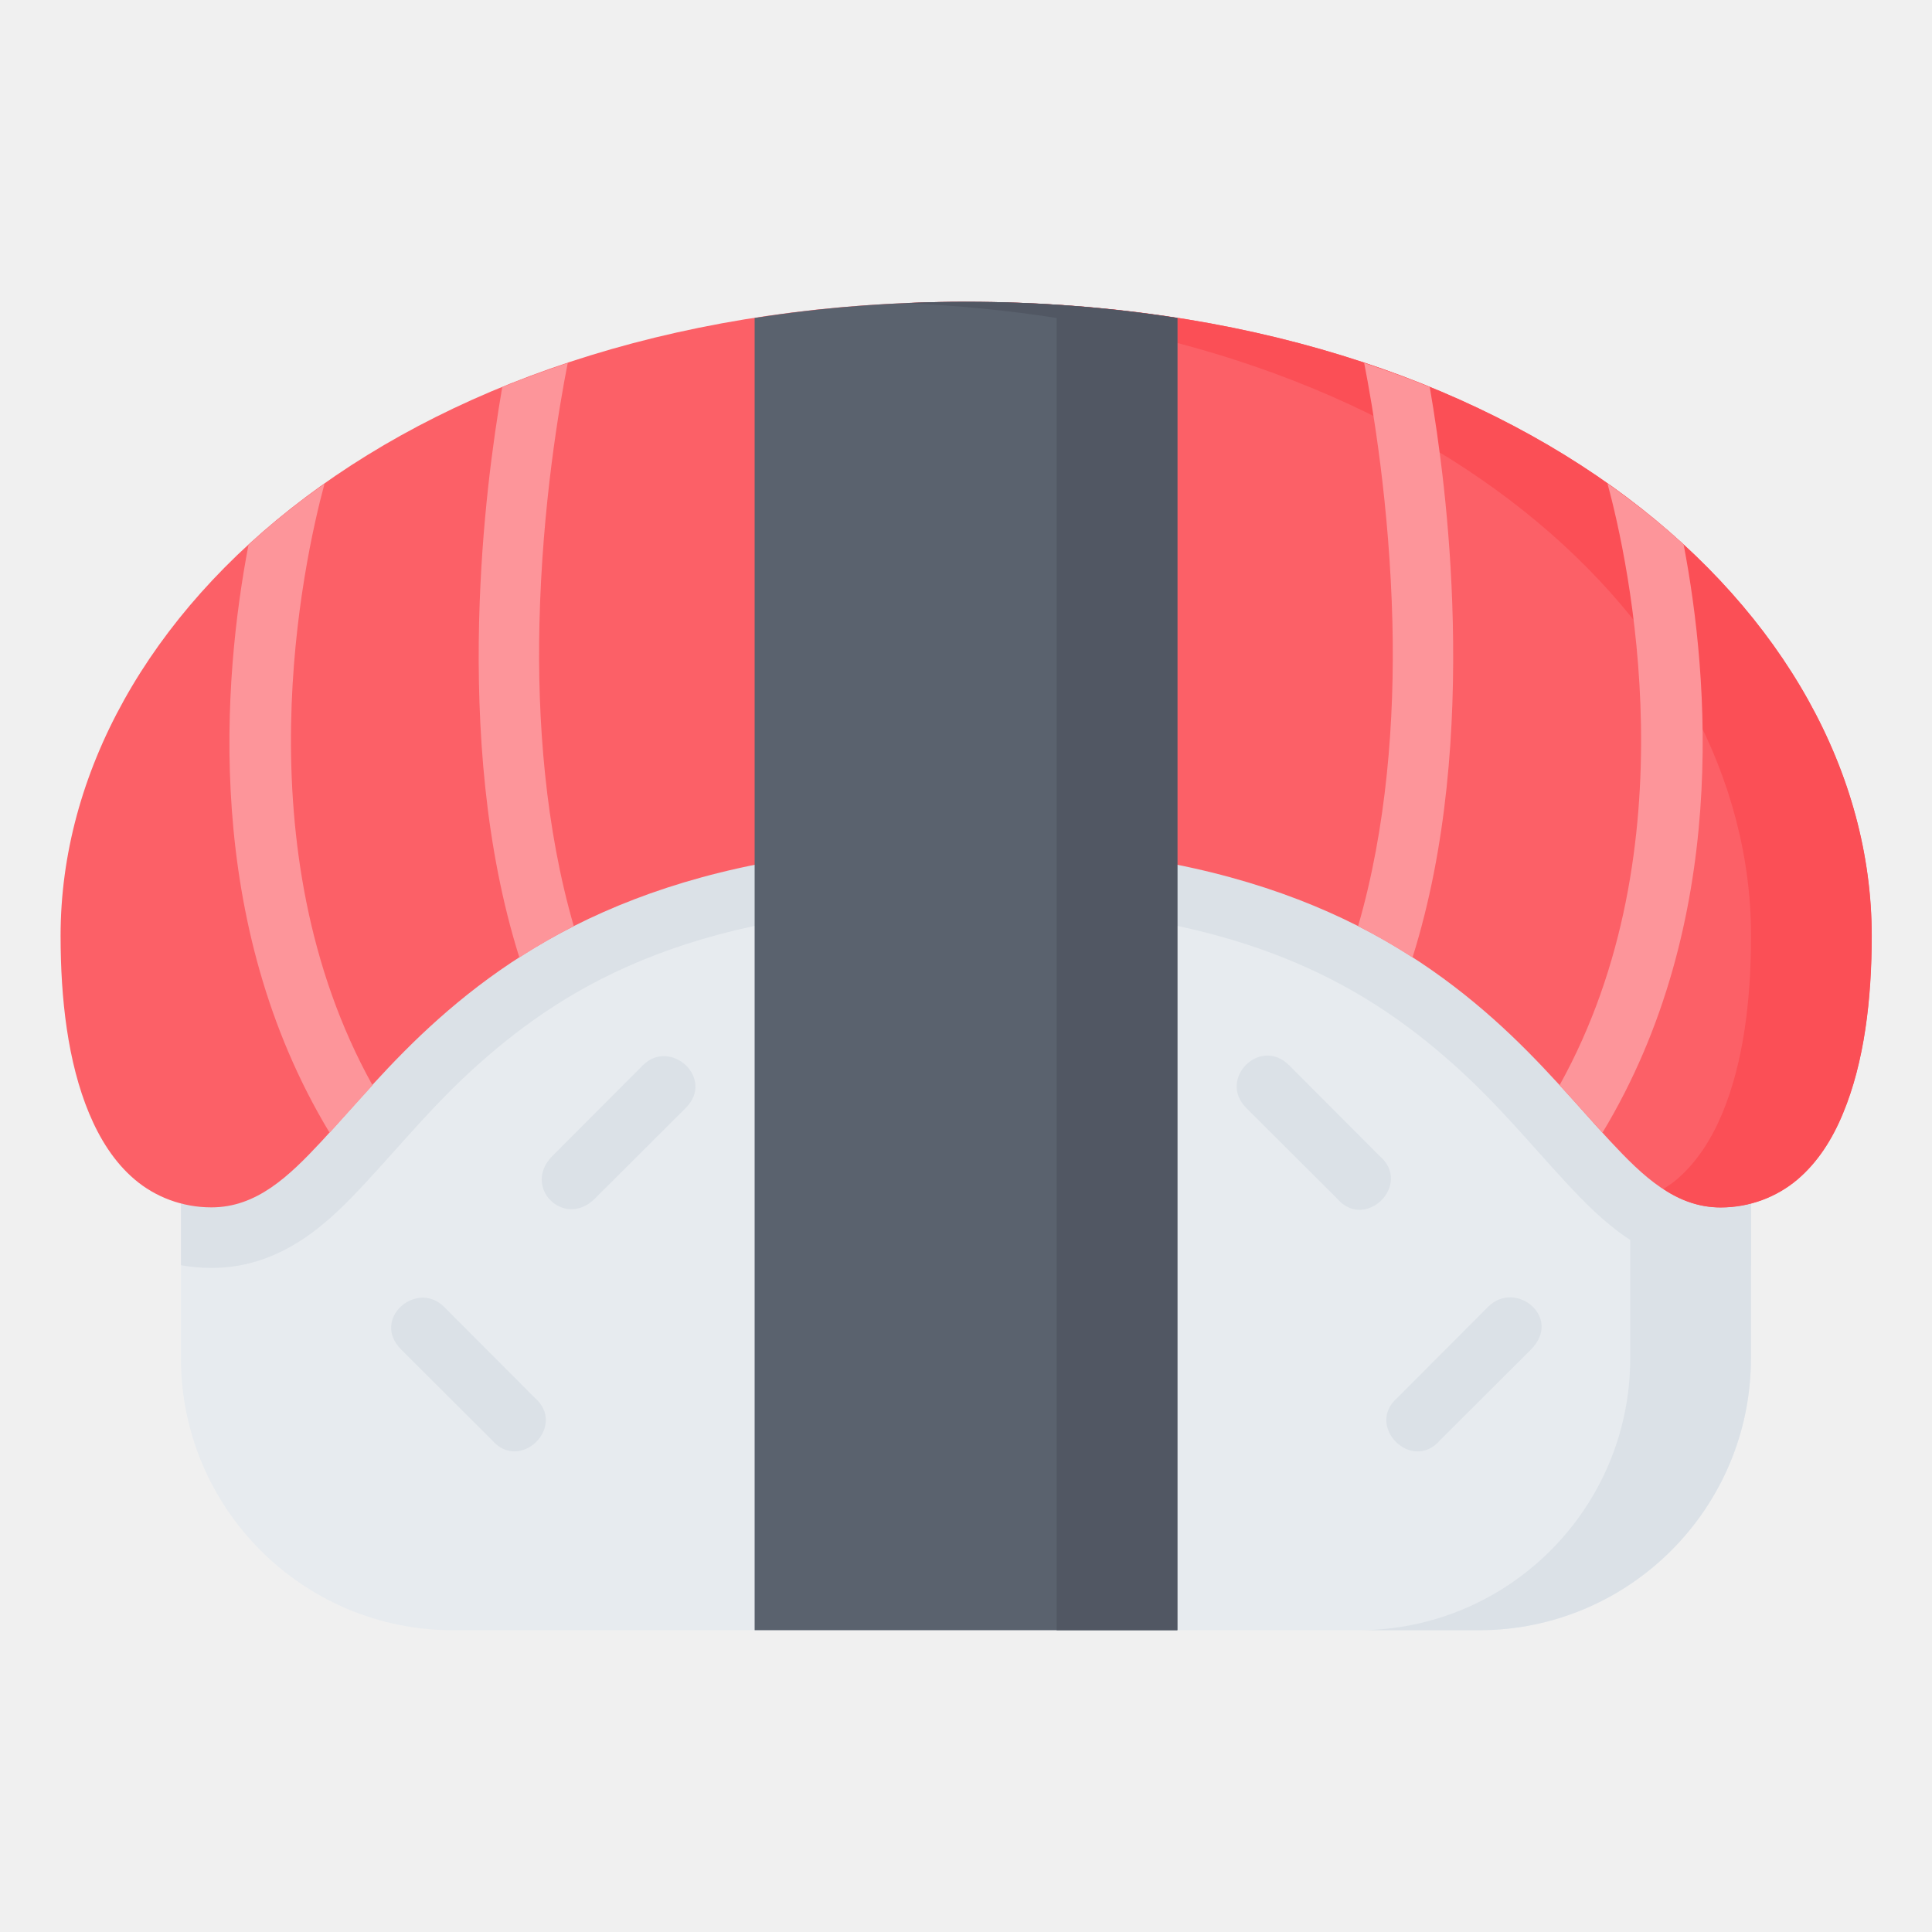
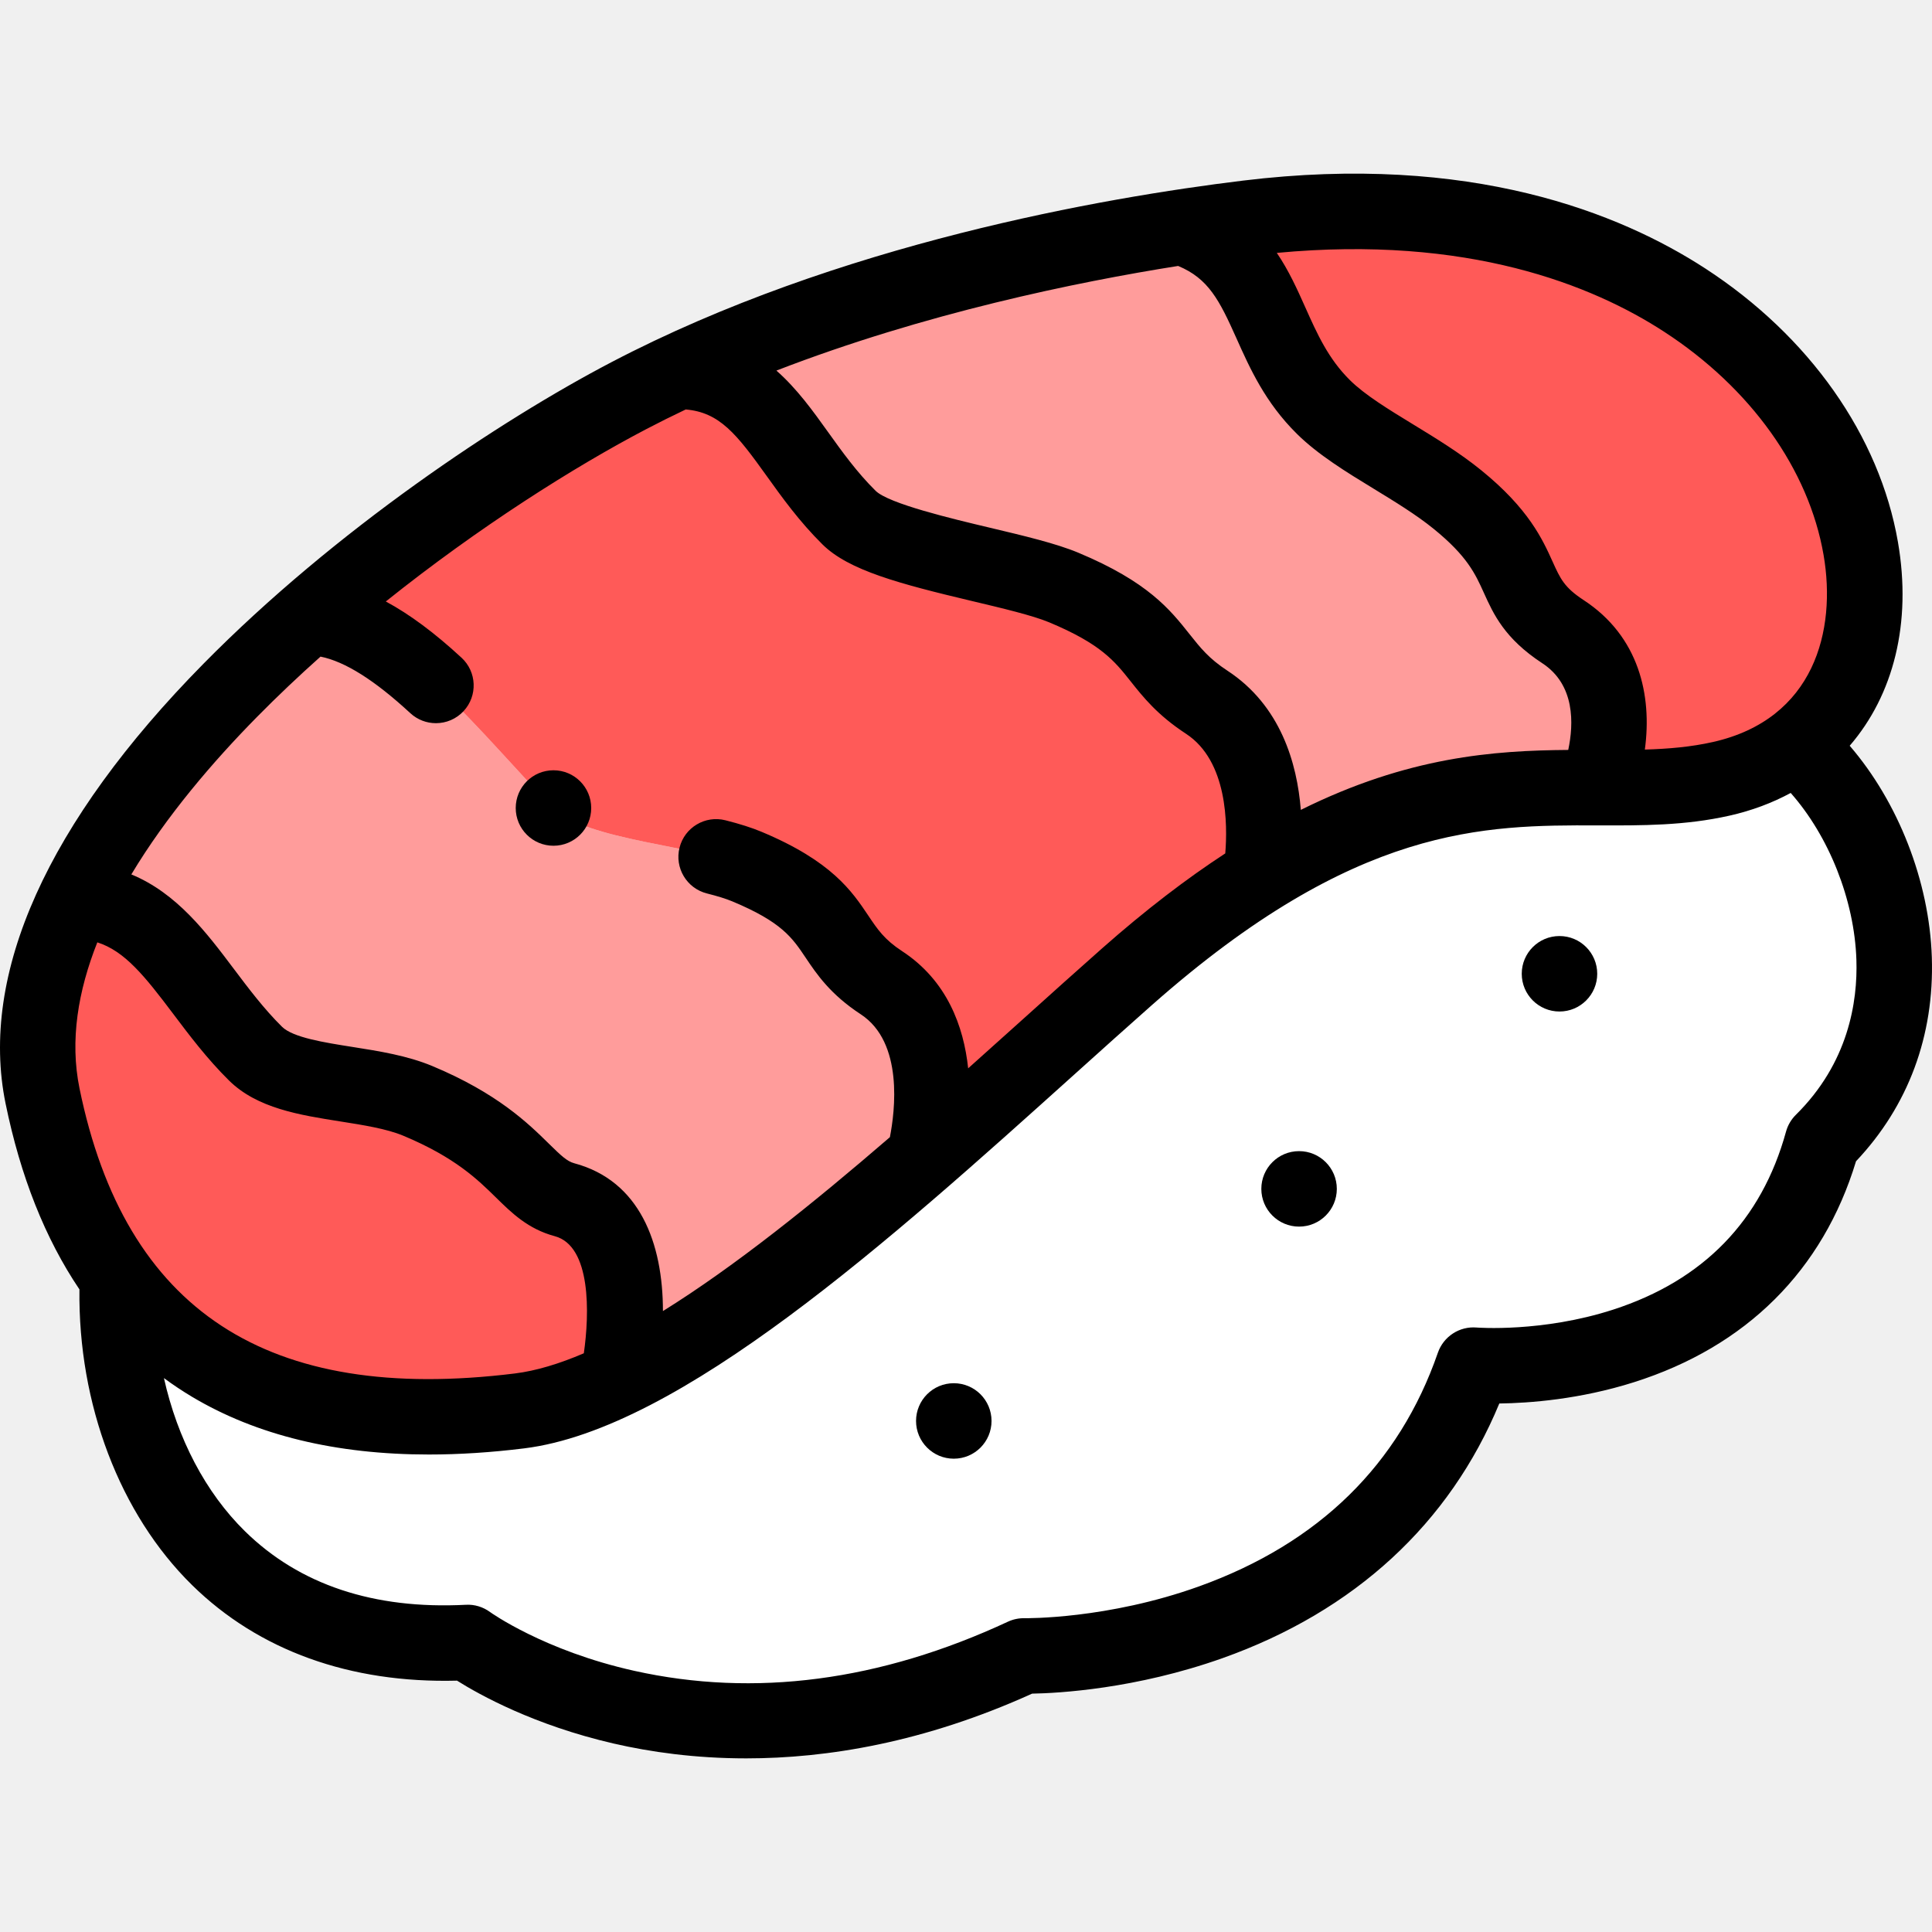
- <svg xmlns="http://www.w3.org/2000/svg" id="svg8726" height="512" viewBox="0 0 16.933 16.933" width="512">
-   <g id="layer1" transform="translate(0 -280.067)">
-     <path id="path10442" d="m1.586 286.947v5.025c0 1.315 1.069 2.383 2.383 2.383h8.994c1.315 0 2.383-1.068 2.383-2.383v-5.025z" fill="#e7ebef" font-variant-ligatures="normal" font-variant-position="normal" font-variant-caps="normal" font-variant-numeric="normal" font-variant-alternates="normal" font-feature-settings="normal" text-indent="0" text-align="start" text-decoration-line="none" text-decoration-style="solid" text-decoration-color="#000000" text-transform="none" text-orientation="mixed" white-space="normal" shape-padding="0" isolation="auto" mix-blend-mode="normal" solid-color="#000000" solid-opacity="1" vector-effect="none" />
-     <path id="path10651" d="m14.288 286.947v5.025c0 1.315-1.068 2.383-2.383 2.383h1.058c1.315 0 2.383-1.068 2.383-2.383v-5.025z" fill="#dbe1e7" font-variant-ligatures="normal" font-variant-position="normal" font-variant-caps="normal" font-variant-numeric="normal" font-variant-alternates="normal" font-feature-settings="normal" text-indent="0" text-align="start" text-decoration-line="none" text-decoration-style="solid" text-decoration-color="#000000" text-transform="none" text-orientation="mixed" white-space="normal" shape-padding="0" isolation="auto" mix-blend-mode="normal" solid-color="#000000" solid-opacity="1" vector-effect="none" />
-     <path id="path10674" d="m1.586 286.947v4.209c.087.015.176.024.266.024.639 0 1.055-.427 1.354-.749.307-.329.6-.692.991-1.04.787-.7 1.921-1.385 4.27-1.385 2.349 0 3.48.685 4.267 1.385.391.348.685.71.991 1.04.3.322.716.749 1.354.749.09 0 .179-.009.266-.024v-4.209z" fill="#dbe1e7" font-variant-ligatures="normal" font-variant-position="normal" font-variant-caps="normal" font-variant-numeric="normal" font-variant-alternates="normal" font-feature-settings="normal" text-indent="0" text-align="start" text-decoration-line="none" text-decoration-style="solid" text-decoration-color="#000000" text-transform="none" text-orientation="mixed" white-space="normal" shape-padding="0" isolation="auto" mix-blend-mode="normal" solid-color="#000000" solid-opacity="1" vector-effect="none" />
-     <path id="path10418" d="m8.468 282.712c-4.86 0-7.937 2.716-7.937 5.556 0 .551.062 1.106.25 1.557.094.225.221.428.4.58.179.152.415.244.672.244.397 0.0.679-.272.966-.58.287-.309.599-.694 1.027-1.074.857-.761 2.164-1.519 4.621-1.519 2.458 0 3.762.758 4.619 1.519.428.381.74.766 1.027 1.074s.57.58.967.58c.257 0 .493-.093.672-.244.179-.152.307-.354.4-.58.188-.451.252-1.006.252-1.557 0-2.84-3.077-5.556-7.938-5.556z" fill="#fc6067" font-variant-ligatures="normal" font-variant-position="normal" font-variant-caps="normal" font-variant-numeric="normal" font-variant-alternates="normal" font-feature-settings="normal" text-indent="0" text-align="start" text-decoration-line="none" text-decoration-style="solid" text-decoration-color="#000000" text-transform="none" text-orientation="mixed" white-space="normal" shape-padding="0" isolation="auto" mix-blend-mode="normal" solid-color="#000000" solid-opacity="1" vector-effect="none" />
-     <path id="path10687" d="m8.468 282.712c-.179 0-.355.005-.529.012 4.553.189 7.408 2.809 7.408 5.544 0 .551-.064 1.106-.252 1.557-.094.225-.222.428-.4.58-.036.031-.076.057-.117.083.15.099.314.162.503.162.257 0 .493-.093.672-.244.179-.152.307-.354.4-.58.188-.451.252-1.006.252-1.557 0-2.84-3.077-5.556-7.938-5.556z" fill="#fb4f56" font-variant-ligatures="normal" font-variant-position="normal" font-variant-caps="normal" font-variant-numeric="normal" font-variant-alternates="normal" font-feature-settings="normal" text-indent="0" text-align="start" text-decoration-line="none" text-decoration-style="solid" text-decoration-color="#000000" text-transform="none" text-orientation="mixed" white-space="normal" shape-padding="0" isolation="auto" mix-blend-mode="normal" solid-color="#000000" solid-opacity="1" vector-effect="none" />
-     <path id="path10435" d="m8.468 282.712c-.651 0-1.269.05-1.854.142v11.501h3.705v-11.501c-.584-.091-1.201-.142-1.852-.142z" fill="#5a626e" font-variant-ligatures="normal" font-variant-position="normal" font-variant-caps="normal" font-variant-numeric="normal" font-variant-alternates="normal" font-feature-settings="normal" text-indent="0" text-align="start" text-decoration-line="none" text-decoration-style="solid" text-decoration-color="#000000" text-transform="none" text-orientation="mixed" white-space="normal" shape-padding="0" isolation="auto" mix-blend-mode="normal" solid-color="#000000" solid-opacity="1" vector-effect="none" />
-     <path id="path7613-1" d="m11.956 283.247c.075.38.223 1.249.248 2.284.02.846-.051 1.792-.301 2.653.172.087.329.18.477.275.305-.971.374-2.021.353-2.941-.02-.866-.121-1.588-.202-2.059-.186-.076-.378-.146-.575-.211zm-6.979.001c-.197.066-.389.136-.575.212-.081.471-.182 1.192-.203 2.058-.021.92.048 1.971.353 2.941.148-.095.306-.188.477-.275-.25-.861-.321-1.807-.301-2.653.024-1.034.173-1.902.248-2.283zm9.112 1.057c.186.687.736 3.192-.42 5.273.136.148.257.286.376.416 1.113-1.843.935-3.982.711-5.156-.204-.187-.428-.365-.666-.533zm-11.245.002c-.239.169-.462.347-.666.535-.224 1.174-.402 3.311.711 5.153.119-.13.241-.268.376-.416-1.156-2.08-.607-4.583-.421-5.272z" fill="#fd959a" font-variant-ligatures="normal" font-variant-position="normal" font-variant-caps="normal" font-variant-numeric="normal" font-variant-alternates="normal" font-feature-settings="normal" text-indent="0" text-align="start" text-decoration-line="none" text-decoration-style="solid" text-decoration-color="#000000" text-transform="none" text-orientation="mixed" white-space="normal" shape-padding="0" isolation="auto" mix-blend-mode="normal" solid-color="#000000" solid-opacity="1" vector-effect="none" />
-     <g fill="#dbe1e7">
-       <path id="path10482" d="m5.634 289.404-.793.795c-.269.27.103.642.373.373l.795-.793c.262-.261-.134-.617-.375-.375z" font-variant-ligatures="normal" font-variant-position="normal" font-variant-caps="normal" font-variant-numeric="normal" font-variant-alternates="normal" font-feature-settings="normal" text-indent="0" text-align="start" text-decoration-line="none" text-decoration-style="solid" text-decoration-color="#000000" text-transform="none" text-orientation="mixed" white-space="normal" shape-padding="0" isolation="auto" mix-blend-mode="normal" solid-color="#000000" solid-opacity="1" vector-effect="none" />
-       <path id="path10480" d="m10.924 289.779.795.793c.248.289.663-.125.373-.373l-.793-.795c-.255-.256-.63.121-.375.375z" font-variant-ligatures="normal" font-variant-position="normal" font-variant-caps="normal" font-variant-numeric="normal" font-variant-alternates="normal" font-feature-settings="normal" text-indent="0" text-align="start" text-decoration-line="none" text-decoration-style="solid" text-decoration-color="#000000" text-transform="none" text-orientation="mixed" white-space="normal" shape-padding="0" isolation="auto" mix-blend-mode="normal" solid-color="#000000" solid-opacity="1" vector-effect="none" />
-       <path id="path10476" d="m3.517 291.896.795.793c.248.289.663-.125.373-.373l-.793-.795c-.24-.24-.644.107-.375.375z" font-variant-ligatures="normal" font-variant-position="normal" font-variant-caps="normal" font-variant-numeric="normal" font-variant-alternates="normal" font-feature-settings="normal" text-indent="0" text-align="start" text-decoration-line="none" text-decoration-style="solid" text-decoration-color="#000000" text-transform="none" text-orientation="mixed" white-space="normal" shape-padding="0" isolation="auto" mix-blend-mode="normal" solid-color="#000000" solid-opacity="1" vector-effect="none" />
-       <path id="path13985-58" d="m13.042 291.521-.793.795c-.289.248.125.663.373.373l.795-.793c.282-.282-.134-.617-.375-.375z" font-variant-ligatures="normal" font-variant-position="normal" font-variant-caps="normal" font-variant-numeric="normal" font-variant-alternates="normal" font-feature-settings="normal" text-indent="0" text-align="start" text-decoration-line="none" text-decoration-style="solid" text-decoration-color="#000000" text-transform="none" text-orientation="mixed" white-space="normal" shape-padding="0" isolation="auto" mix-blend-mode="normal" solid-color="#000000" solid-opacity="1" vector-effect="none" />
+ <svg xmlns="http://www.w3.org/2000/svg" id="Layer_1" enable-background="new 0 0 511.974 511.974" height="512" viewBox="0 0 511.974 511.974" width="512">
+   <g>
+     <g clip-rule="evenodd" fill-rule="evenodd">
+       <path d="m163.629 365.496s9.697-41.214-14.032-47.572c-10.86-2.91-12.229-15.061-38.871-26.189-13.532-5.652-34.234-3.85-43.013-12.523-17.425-17.215-24.626-40.353-48.058-40.412-8.243 17.347-11.814 34.838-8.385 51.606 4.067 19.89 10.826 35.819 19.857 48.267 23.043 31.762 60.879 40.854 106.545 35.215 7.972-.984 16.705-3.943 25.957-8.392z" fill="#ff5a58" />
+       <path d="m149.597 317.924c23.729 6.358 14.032 47.572 14.032 47.572 24.885-11.964 53.525-34.695 81.206-58.716 0 0 9.295-32.915-11.262-46.363-15.795-10.333-8.999-19.646-35.64-30.774-13.531-5.652-42.484-6.851-51.263-15.523-17.425-17.215-41.651-50.43-65.083-50.489-25.996 22.676-49.38 48.754-61.932 75.168 23.432.059 30.633 23.197 48.058 40.412 8.779 8.673 29.481 6.871 43.013 12.523 26.641 11.129 28.011 23.28 38.871 26.19z" fill="#ff9c9b" />
+       <path d="m146.669 214.121c8.778 8.672 37.732 9.872 51.263 15.523 26.641 11.127 19.845 20.441 35.64 30.774 20.558 13.448 11.262 46.363 11.262 46.363 18.885-16.388 37.323-33.376 53.817-47.955 12.761-11.279 24.499-20.024 35.382-26.803 0 0 6.297-32.487-14.26-45.935-15.795-10.332-11.25-19.272-37.89-30.399-13.531-5.651-48.11-9.851-56.888-18.523-17.424-17.215-21.901-38.691-45.333-38.75-4.415 2.059-8.788 4.215-13.099 6.473-24.051 12.595-56.123 33.573-84.977 58.742 23.432.06 47.658 33.275 65.083 50.49z" fill="#ff5a58" />
+       <path d="m281.883 155.689c26.641 11.127 22.095 20.066 37.89 30.399 20.557 13.448 14.26 45.935 14.26 45.935 37.475-23.342 64.822-23.373 88.972-23.299 0 0 11.741-27.88-8.816-41.327-15.794-10.332-7.32-18.256-27.96-35.007-11.384-9.24-26.736-15.851-35.513-24.523-17.424-17.214-13.329-39.748-37.511-47.682-33.396 5.114-85.936 16.028-133.543 38.231 23.432.059 27.908 21.535 45.333 38.75 8.778 8.672 43.358 12.872 56.888 18.523z" fill="#ff9c9b" />
+       <path d="m386.23 132.39c20.64 16.751 12.165 24.675 27.96 35.007 20.557 13.447 8.816 41.327 8.816 41.327 11.51.035 22.294.094 33.102-2.335 7.782-1.749 14.372-4.834 19.768-8.95 48.533-37.02.482-157.446-145.351-139.641-4.908.599-10.742 1.381-17.319 2.388 24.182 7.934 20.087 30.469 37.511 47.682 8.777 8.671 24.128 15.282 35.513 24.522z" fill="#ff5a58" />
+       <path d="m334.034 232.023c-10.883 6.779-22.621 15.524-35.382 26.803-16.495 14.579-34.933 31.567-53.817 47.955-27.681 24.021-56.321 46.752-81.206 58.716-9.252 4.448-17.985 7.408-25.957 8.392-45.665 5.639-83.501-3.454-106.544-35.215-1.798 44.489 23.482 100.143 92.823 96.576 0 0 59.951 44.239 147.349 3.568 0 0 91.732 2.141 119.179-77.061 0 0 74.396 6.421 92.454-59.223 33.225-32.822 17.819-83.92-7.056-105.095-5.396 4.116-11.986 7.201-19.768 8.95-10.808 2.429-21.592 2.37-33.102 2.335-24.151-.074-51.498-.043-88.973 23.299z" fill="#fff" />
    </g>
-     <path id="path4861" d="m8.468 282.712c-.179 0-.355.004-.53.012.458.02.9.064 1.323.13v11.501h1.058v-11.501c-.584-.091-1.201-.142-1.852-.142z" fill="#515763" font-variant-ligatures="normal" font-variant-position="normal" font-variant-caps="normal" font-variant-numeric="normal" font-variant-alternates="normal" font-feature-settings="normal" text-indent="0" text-align="start" text-decoration-line="none" text-decoration-style="solid" text-decoration-color="#000000" text-transform="none" text-orientation="mixed" white-space="normal" shape-padding="0" isolation="auto" mix-blend-mode="normal" solid-color="#000000" solid-opacity="1" vector-effect="none" />
+     <g>
+       <path d="m511.929 253.694c-.657-20.244-8.961-41.218-21.764-56.073 11.583-13.434 16.501-32.482 12.783-53.975-4.868-28.141-23.466-54.561-51.025-72.484-22.595-14.696-62.209-30.666-122.61-23.292-36.731 4.484-107.321 16.704-167.388 48.161-29.28 15.333-73.035 44.37-108.029 79.881-41.31 41.919-59.437 82.203-52.423 116.498 3.961 19.371 10.511 35.831 19.578 49.274-.368 30.415 10.693 59.555 29.853 78.363 17.655 17.33 41.857 26.056 70.204 25.318 6.004 3.78 20.468 11.814 41.496 16.664 9.662 2.228 21.51 3.934 35.144 3.934 21.384 0 47.154-4.195 75.754-17.153 6.9-.121 27.399-1.214 50.442-9.398 34.979-12.426 60.207-35.679 73.369-67.492 7.997-.102 21.312-1.09 35.638-5.623 29.814-9.436 50.125-29.656 58.889-58.569 13.826-14.622 20.764-33.246 20.089-54.034zm-70.911-165.767c22.91 14.9 38.299 36.452 42.222 59.128 3.46 20.002-2.426 43.53-29.325 49.576-5.865 1.318-11.77 1.818-18.035 2.001 1.955-14.417-1.553-30.014-16.215-39.605-5.142-3.362-6.175-5.648-8.233-10.202-2.67-5.907-6.328-13.996-18.899-24.199-5.689-4.618-11.982-8.458-18.067-12.171-6.56-4.003-12.755-7.784-16.72-11.7-5.758-5.689-8.712-12.297-11.839-19.293-2.125-4.752-4.368-9.764-7.555-14.444 50.66-4.783 83.67 8.554 102.666 20.909zm-96.305 126.69c-.981-12.364-5.344-27.661-19.465-36.898-4.886-3.196-7.148-6.049-10.013-9.661-5.158-6.502-11.003-13.872-29.497-21.597-5.871-2.452-14.386-4.474-23.401-6.613-10.042-2.384-26.849-6.373-30.313-9.796-4.938-4.878-8.845-10.332-12.625-15.605-3.987-5.565-8.221-11.466-13.654-16.242 39.305-15.206 79.583-23.472 106.454-27.73 8.032 3.324 10.94 9.067 15.447 19.149 3.569 7.982 7.613 17.03 16.042 25.357 5.618 5.551 13.111 10.123 20.357 14.545 5.522 3.37 11.233 6.854 15.882 10.628 8.899 7.222 11.026 11.928 13.278 16.909 2.575 5.694 5.492 12.148 15.51 18.7 8.707 5.696 8.328 16.08 6.862 22.967-19.686.15-42.457 1.768-70.864 15.887zm-276.572-24.667c5.409-5.489 11.041-10.813 16.796-15.949 6.505 1.311 14.329 6.239 23.798 14.987 1.923 1.776 4.356 2.654 6.783 2.654 2.692 0 5.377-1.081 7.348-3.214 3.748-4.057 3.497-10.384-.56-14.132-7.132-6.588-13.751-11.509-20.066-14.905 24.726-19.787 50.018-35.722 68.963-45.644 3.462-1.813 6.971-3.557 10.512-5.239 8.966.762 13.473 6.484 21.426 17.585 4.067 5.678 8.678 12.111 14.826 18.187 6.931 6.848 20.239 10.396 39.75 15.026 7.839 1.861 15.945 3.785 20.312 5.609 13.736 5.737 17.351 10.294 21.536 15.57 3.346 4.219 7.139 9.001 14.734 13.969 11.044 7.225 11.019 24.127 10.393 31.695-10.19 6.655-21.046 14.914-32.663 25.182-6.587 5.822-13.372 11.927-20.555 18.391-4.855 4.368-9.84 8.854-14.914 13.383-1.184-11.123-5.574-23.246-17.514-31.057-4.693-3.07-6.483-5.739-8.96-9.435-4.307-6.422-9.666-14.415-28.298-22.197-2.589-1.082-5.72-2.08-9.572-3.051-5.359-1.344-10.791 1.898-12.14 7.254-1.35 5.355 1.898 10.791 7.253 12.141 2.878.725 5.084 1.415 6.749 2.11 13.083 5.464 15.869 9.62 19.397 14.882 2.909 4.339 6.53 9.738 14.623 15.032 11.389 7.45 9.056 25.742 7.72 32.566-20.309 17.524-41.14 34.274-60.142 46.081-.004-18.038-6.155-34.523-23.491-39.168-1.916-.514-3.457-1.971-6.761-5.217-5.399-5.305-13.559-13.321-30.844-20.541-6.657-2.78-14.071-3.949-21.241-5.079-7.363-1.161-15.709-2.477-18.599-5.331-4.777-4.72-8.877-10.165-12.842-15.432-7.169-9.522-15.053-19.984-27.093-24.944 9.29-15.498 21.666-29.927 33.336-41.769zm-42.35 59.771c7.243 2.301 12.521 8.868 20.129 18.974 4.193 5.569 8.945 11.882 14.764 17.63 7.47 7.381 18.69 9.149 29.541 10.859 6.002.946 12.208 1.924 16.646 3.778 13.728 5.733 19.72 11.622 24.536 16.353 4.188 4.115 8.52 8.371 15.602 10.269 9.7 2.599 9.209 20.596 7.703 31.033-6.522 2.793-12.654 4.654-18.266 5.347-65.583 8.101-103.325-16.618-115.379-75.562-2.598-12.705-.372-25.852 4.724-38.681zm450.112 45.698c-1.248 1.232-2.149 2.771-2.614 4.462-6.478 23.549-21.885 39.417-45.793 47.161-18.777 6.081-36.01 4.765-36.159 4.752-4.563-.405-8.809 2.361-10.309 6.688-10.271 29.64-31.53 50.455-63.187 61.869-24.391 8.795-46.116 8.461-46.31 8.469-1.538-.035-3.06.282-4.453.931-33.823 15.739-67.143 20.114-99.033 13.005-23.888-5.326-38.048-15.474-38.159-15.554-1.861-1.374-4.146-2.078-6.451-1.939-24.379 1.257-44.071-5.303-58.523-19.489-10.458-10.266-17.893-24.574-21.469-40.582 2.407 1.772 4.9 3.437 7.489 4.98 17.049 10.161 38.079 15.269 62.738 15.269 8.028 0 16.441-.541 25.227-1.626 41.353-5.106 96.924-55.107 145.954-99.223 7.149-6.433 13.902-12.508 20.423-18.271 54.071-47.791 88.057-47.668 118.06-47.595 11.916.044 23.173.071 34.966-2.579 5.914-1.33 11.336-3.371 16.23-6.016 10.091 11.399 16.893 28.327 17.409 44.214.362 11.153-2.126 27.333-16.036 41.074z" />
+       <path d="m413.261 248.048h-.007c-5.523 0-9.997 4.478-9.997 10s4.481 10 10.004 10 10-4.478 10-10-4.477-10-10-10z" />
+       <path d="m344.253 305.048h-.007c-5.523 0-9.997 4.478-9.997 10s4.481 10 10.004 10 10-4.478 10-10-4.477-10-10-10z" />
+       <path d="m252.753 366.548h-.007c-5.523 0-9.997 4.478-9.997 10s4.481 10 10.004 10 10-4.478 10-10-4.477-10-10-10z" />
+       <path d="m146.669 224.121c5.523 0 10-4.478 10-10s-4.477-10-10-10h-.007c-5.523 0-9.996 4.478-9.996 10s4.48 10 10.003 10z" />
+     </g>
  </g>
</svg>
